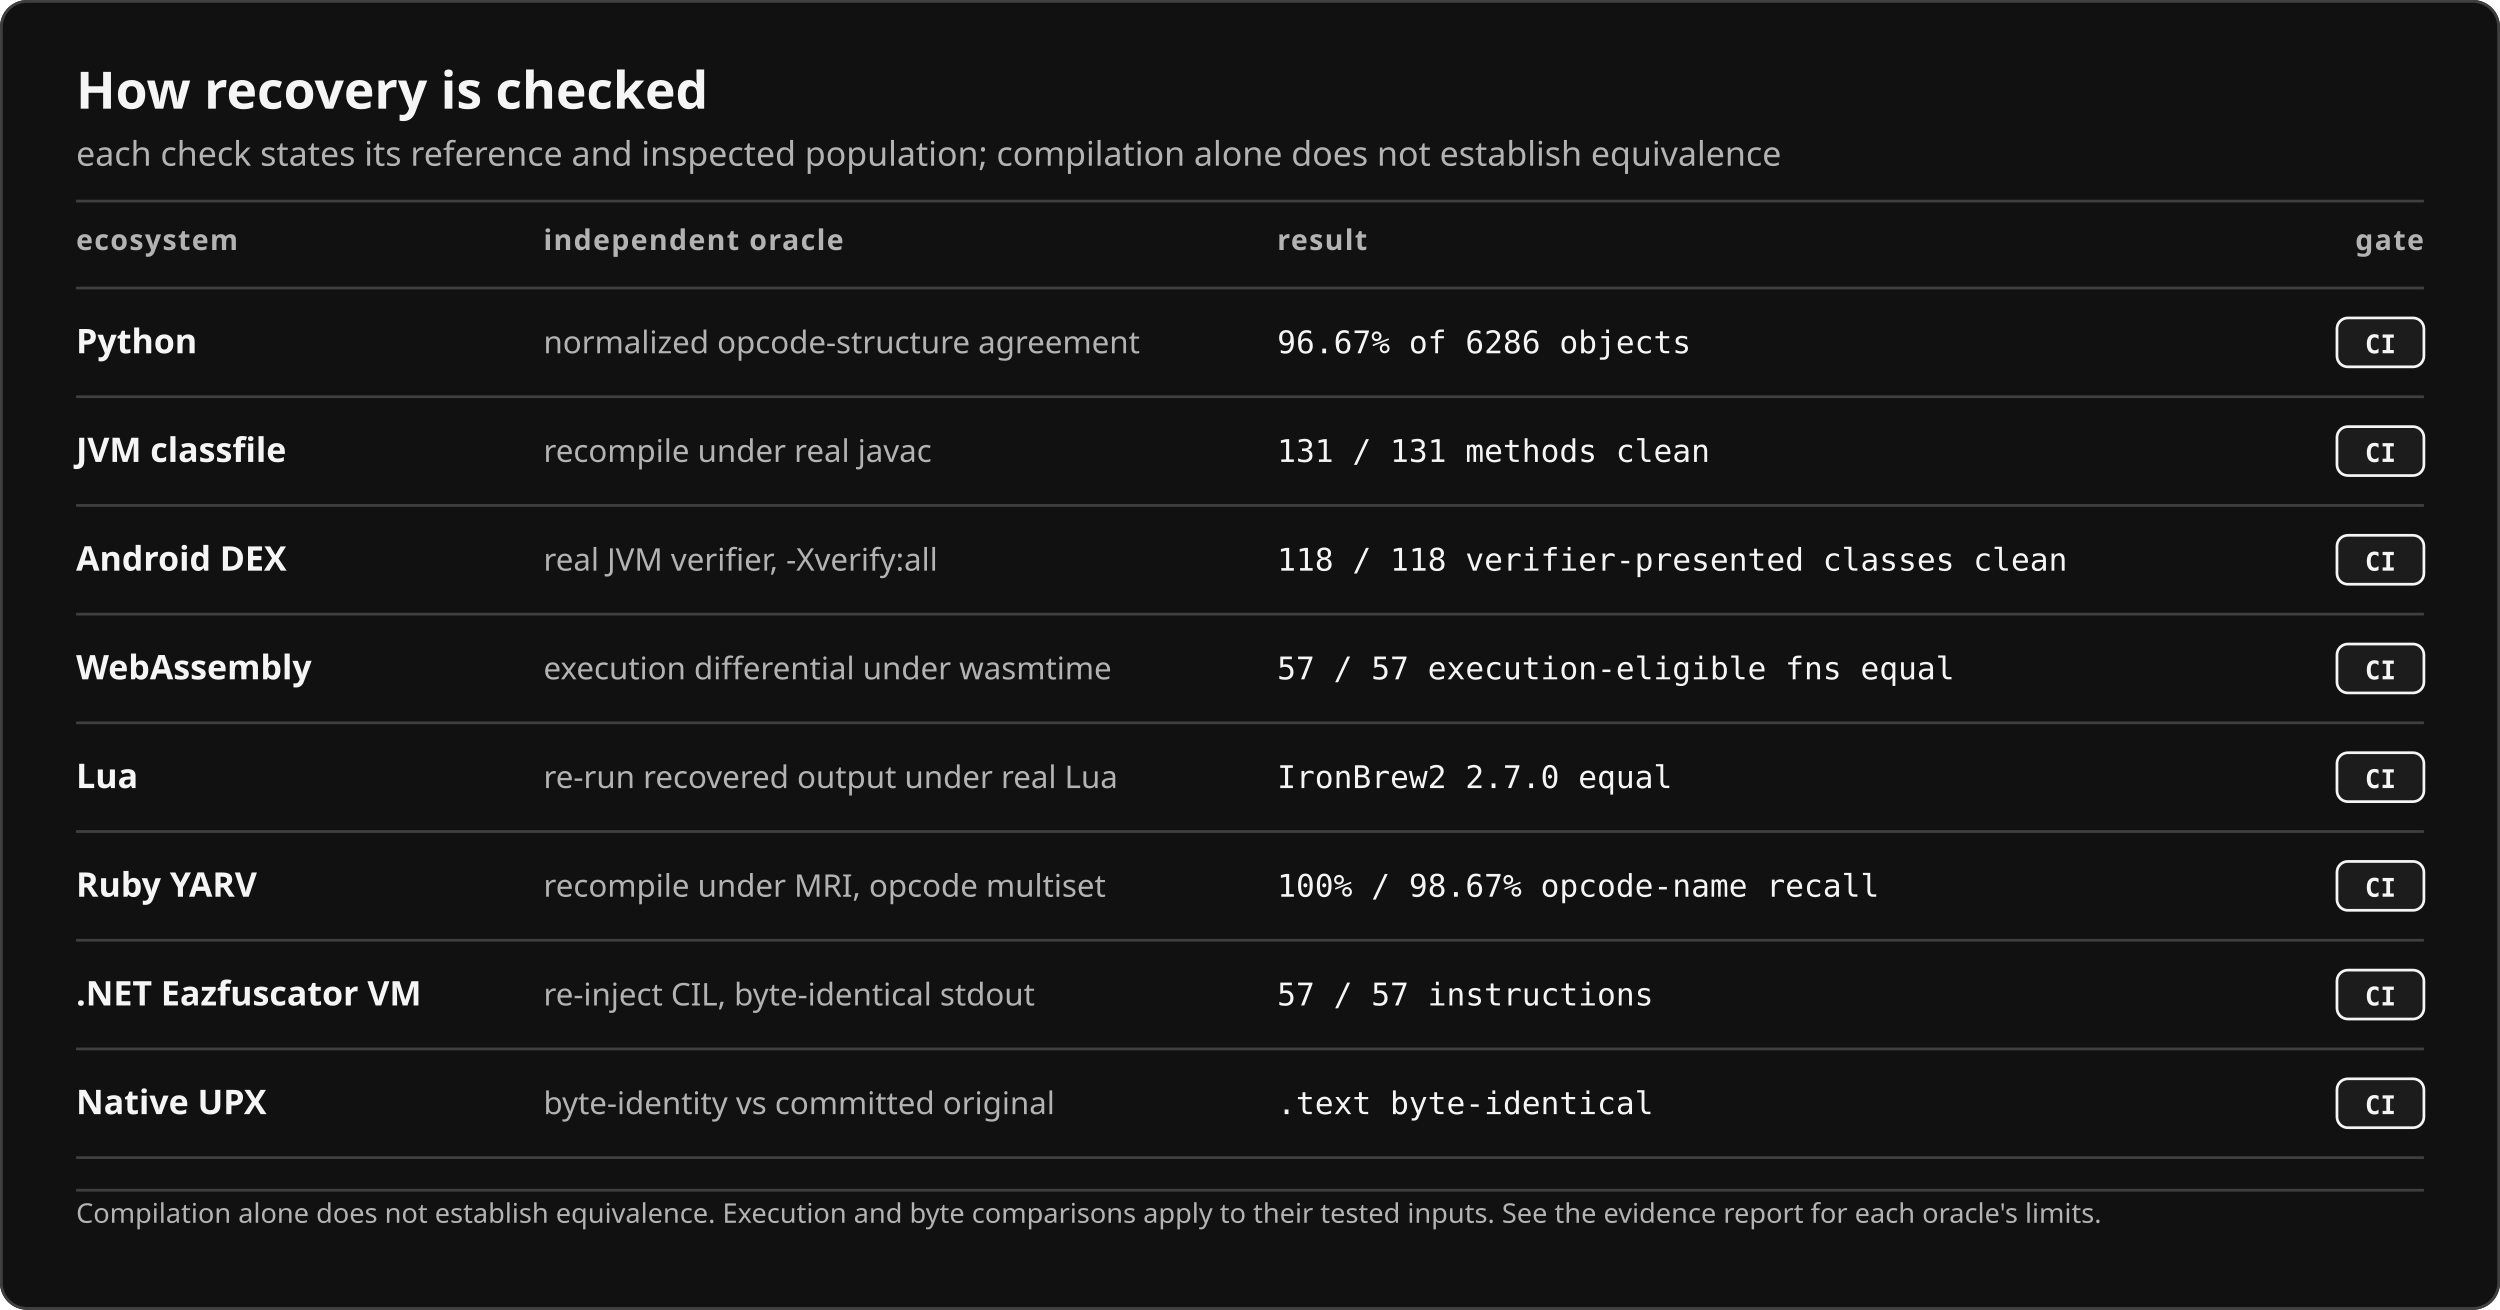
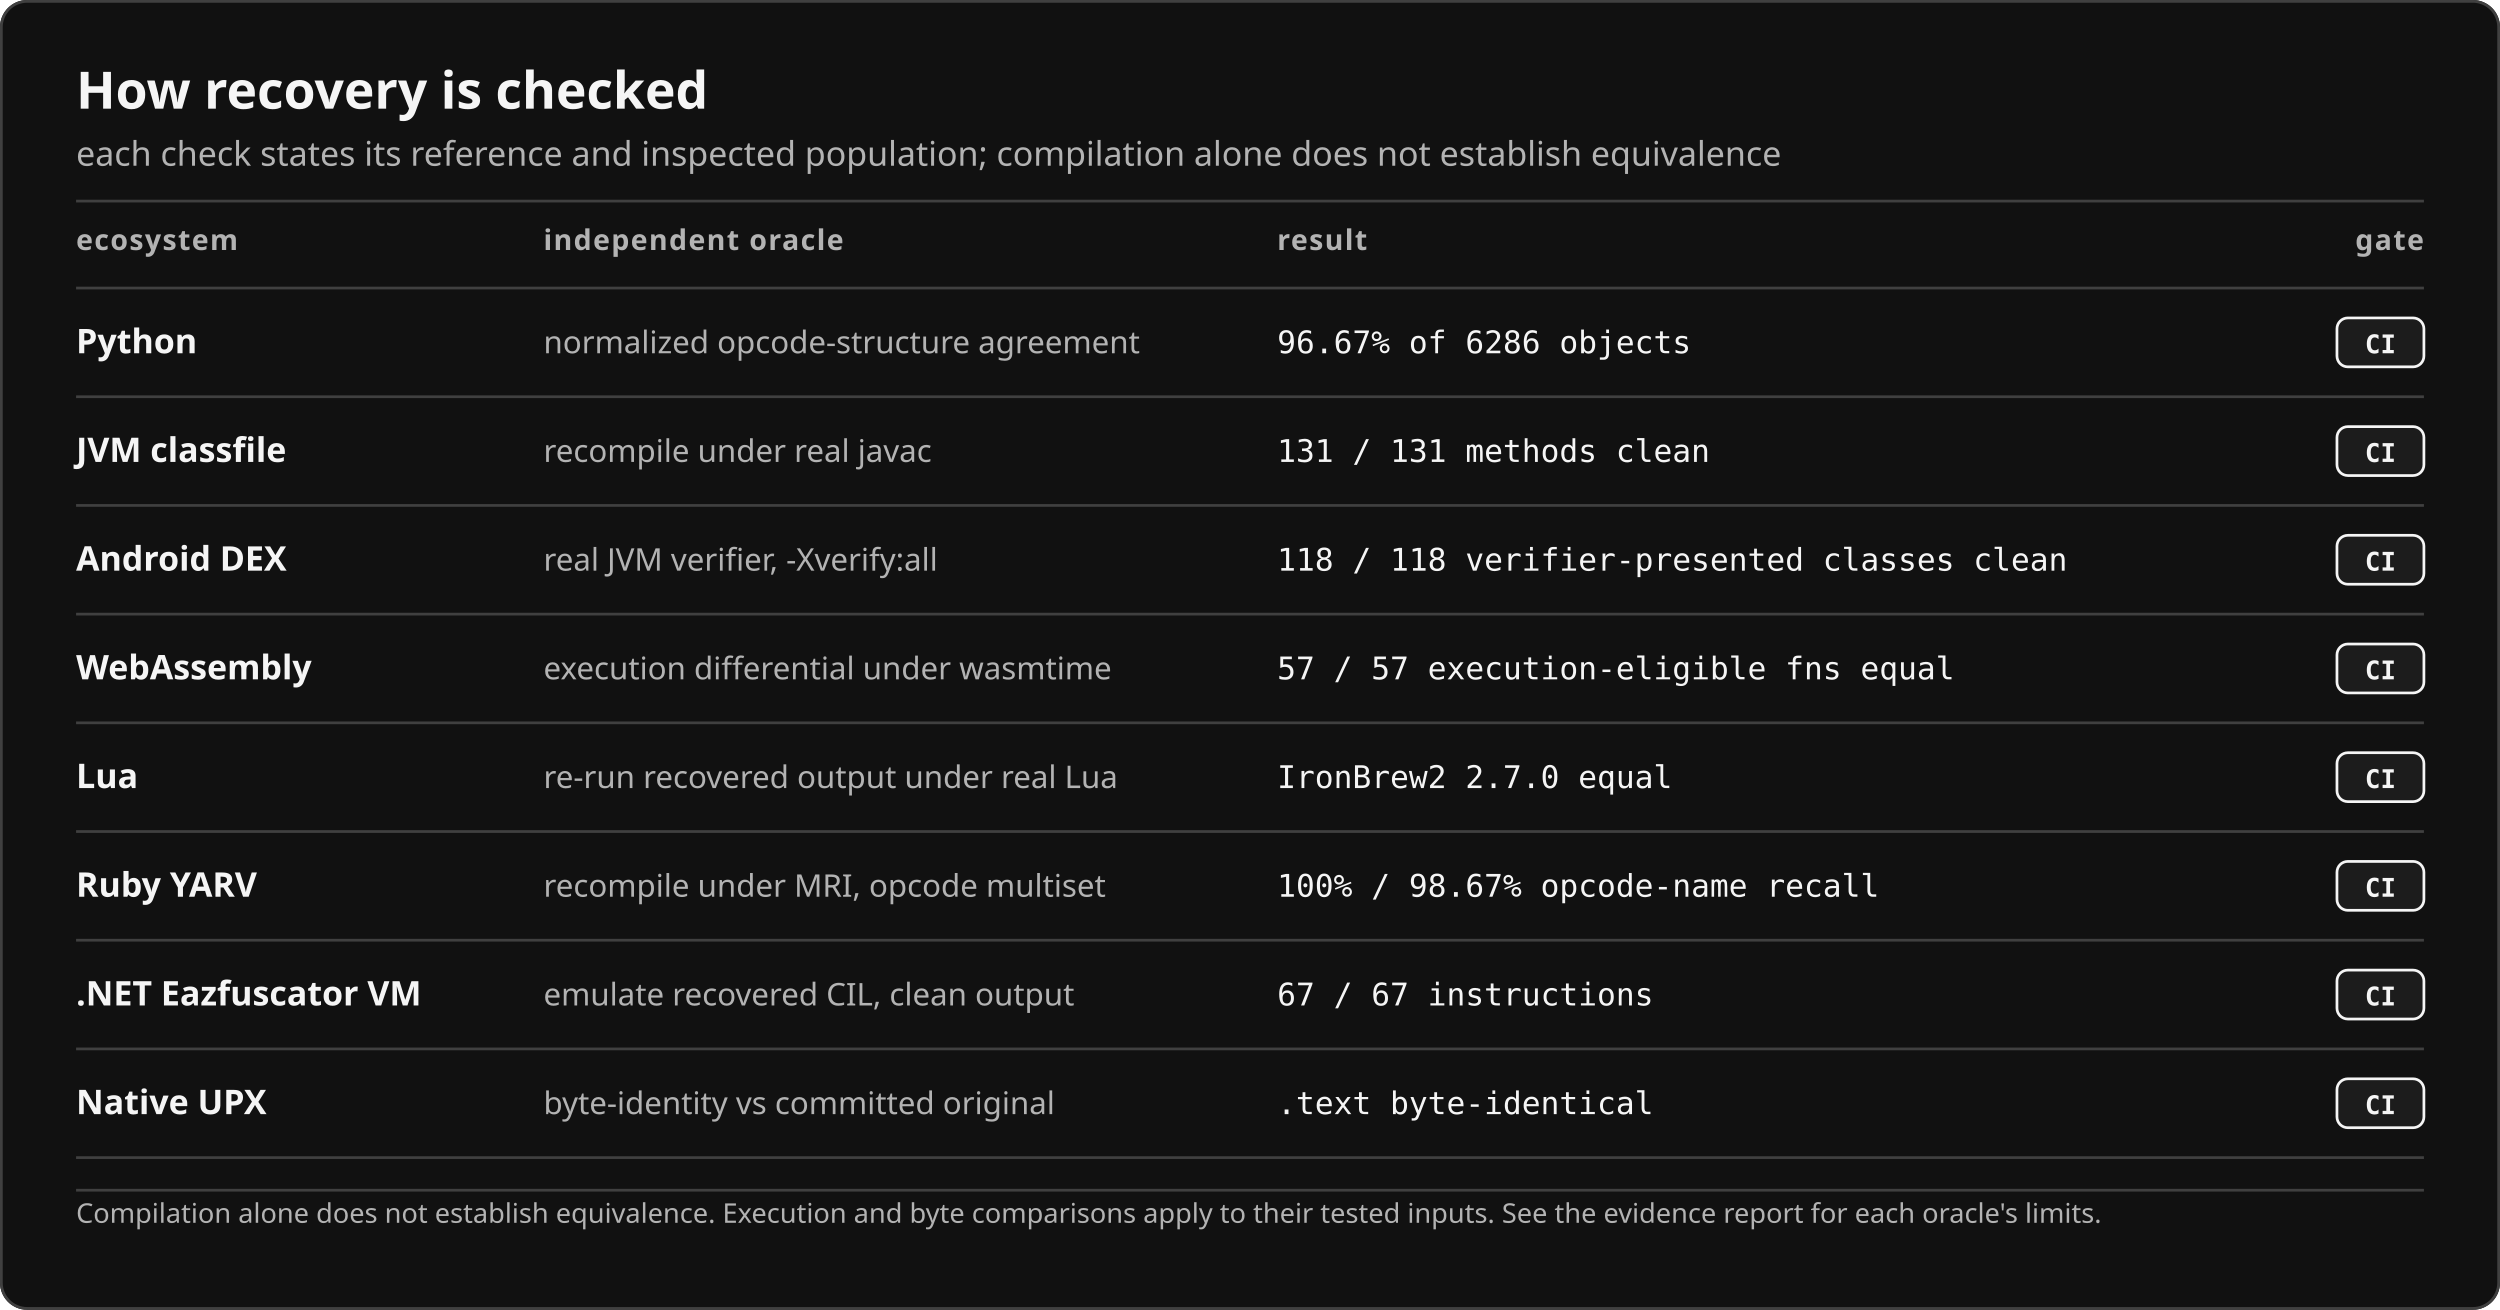
<svg xmlns="http://www.w3.org/2000/svg" width="920" height="482" viewBox="0 0 920 482" font-family="'Manrope', sans-serif">
  <rect x="0" y="0" width="920" height="482" rx="10" fill="#111111" />
  <rect x="0.5" y="0.5" width="919" height="481" rx="9.5" fill="none" stroke="#404040" />
  <text x="28.00" y="40.00" font-size="19" fill="#F5F5F5" font-family="'Manrope', sans-serif" text-anchor="start" font-weight="600">How recovery is checked</text>
  <text x="28.00" y="61.00" font-size="12.5" fill="#B3B3B3" font-family="'Manrope', sans-serif" text-anchor="start" font-weight="400">each check states its reference and inspected population; compilation alone does not establish equivalence</text>
  <line x1="28.00" y1="74.00" x2="892.00" y2="74.00" stroke="#404040" stroke-width="1" />
  <text x="28.00" y="92.00" font-size="10.5" fill="#B3B3B3" font-family="'Manrope', sans-serif" text-anchor="start" font-weight="600" letter-spacing="0.5">ecosystem</text>
  <text x="200.00" y="92.00" font-size="10.5" fill="#B3B3B3" font-family="'Manrope', sans-serif" text-anchor="start" font-weight="600" letter-spacing="0.5">independent oracle</text>
  <text x="470.00" y="92.00" font-size="10.5" fill="#B3B3B3" font-family="'Manrope', sans-serif" text-anchor="start" font-weight="600" letter-spacing="0.5">result</text>
  <text x="892.00" y="92.00" font-size="10.5" fill="#B3B3B3" font-family="'Manrope', sans-serif" text-anchor="end" font-weight="600" letter-spacing="0.5">gate</text>
  <line x1="28.00" y1="106.00" x2="892.00" y2="106.00" stroke="#404040" stroke-width="1" />
  <text x="28.00" y="130.00" font-size="12.5" fill="#F5F5F5" font-family="'Manrope', sans-serif" text-anchor="start" font-weight="600">Python</text>
  <text x="200.00" y="130.00" font-size="11.5" fill="#B3B3B3" font-family="'Manrope', sans-serif" text-anchor="start" font-weight="400">normalized opcode-structure agreement</text>
  <text x="470.00" y="130.00" font-size="11.5" fill="#F5F5F5" font-family="'JetBrains Mono', monospace" text-anchor="start" font-weight="500">96.67% of 6286 objects</text>
  <rect x="860.00" y="117.00" width="32.00" height="18.00" rx="4.00" fill="#1C1C1C" stroke="#F5F5F5" stroke-width="1" />
  <text x="876.00" y="130.00" font-size="9.5" fill="#F5F5F5" font-family="'JetBrains Mono', monospace" text-anchor="middle" font-weight="600">CI</text>
  <line x1="28.00" y1="146.00" x2="892.00" y2="146.00" stroke="#404040" stroke-width="1" />
  <text x="28.00" y="170.00" font-size="12.5" fill="#F5F5F5" font-family="'Manrope', sans-serif" text-anchor="start" font-weight="600">JVM classfile</text>
  <text x="200.00" y="170.00" font-size="11.5" fill="#B3B3B3" font-family="'Manrope', sans-serif" text-anchor="start" font-weight="400">recompile under real javac</text>
  <text x="470.00" y="170.00" font-size="11.5" fill="#F5F5F5" font-family="'JetBrains Mono', monospace" text-anchor="start" font-weight="500">131 / 131 methods clean</text>
  <rect x="860.00" y="157.00" width="32.00" height="18.00" rx="4.00" fill="#1C1C1C" stroke="#F5F5F5" stroke-width="1" />
  <text x="876.00" y="170.00" font-size="9.5" fill="#F5F5F5" font-family="'JetBrains Mono', monospace" text-anchor="middle" font-weight="600">CI</text>
  <line x1="28.00" y1="186.00" x2="892.00" y2="186.00" stroke="#404040" stroke-width="1" />
  <text x="28.00" y="210.00" font-size="12.5" fill="#F5F5F5" font-family="'Manrope', sans-serif" text-anchor="start" font-weight="600">Android DEX</text>
  <text x="200.00" y="210.00" font-size="11.5" fill="#B3B3B3" font-family="'Manrope', sans-serif" text-anchor="start" font-weight="400">real JVM verifier, -Xverify:all</text>
  <text x="470.00" y="210.00" font-size="11.5" fill="#F5F5F5" font-family="'JetBrains Mono', monospace" text-anchor="start" font-weight="500">118 / 118 verifier-presented classes clean</text>
  <rect x="860.00" y="197.00" width="32.00" height="18.00" rx="4.00" fill="#1C1C1C" stroke="#F5F5F5" stroke-width="1" />
  <text x="876.00" y="210.00" font-size="9.5" fill="#F5F5F5" font-family="'JetBrains Mono', monospace" text-anchor="middle" font-weight="600">CI</text>
  <line x1="28.00" y1="226.00" x2="892.00" y2="226.00" stroke="#404040" stroke-width="1" />
  <text x="28.00" y="250.00" font-size="12.5" fill="#F5F5F5" font-family="'Manrope', sans-serif" text-anchor="start" font-weight="600">WebAssembly</text>
  <text x="200.00" y="250.00" font-size="11.5" fill="#B3B3B3" font-family="'Manrope', sans-serif" text-anchor="start" font-weight="400">execution differential under wasmtime</text>
  <text x="470.00" y="250.00" font-size="11.5" fill="#F5F5F5" font-family="'JetBrains Mono', monospace" text-anchor="start" font-weight="500">57 / 57 execution-eligible fns equal</text>
  <rect x="860.00" y="237.00" width="32.00" height="18.00" rx="4.00" fill="#1C1C1C" stroke="#F5F5F5" stroke-width="1" />
  <text x="876.00" y="250.00" font-size="9.5" fill="#F5F5F5" font-family="'JetBrains Mono', monospace" text-anchor="middle" font-weight="600">CI</text>
  <line x1="28.00" y1="266.00" x2="892.00" y2="266.00" stroke="#404040" stroke-width="1" />
  <text x="28.00" y="290.00" font-size="12.5" fill="#F5F5F5" font-family="'Manrope', sans-serif" text-anchor="start" font-weight="600">Lua</text>
  <text x="200.00" y="290.00" font-size="11.5" fill="#B3B3B3" font-family="'Manrope', sans-serif" text-anchor="start" font-weight="400">re-run recovered output under real Lua</text>
  <text x="470.00" y="290.00" font-size="11.5" fill="#F5F5F5" font-family="'JetBrains Mono', monospace" text-anchor="start" font-weight="500">IronBrew2 2.7.0 equal</text>
  <rect x="860.00" y="277.00" width="32.00" height="18.00" rx="4.00" fill="#1C1C1C" stroke="#F5F5F5" stroke-width="1" />
  <text x="876.00" y="290.00" font-size="9.5" fill="#F5F5F5" font-family="'JetBrains Mono', monospace" text-anchor="middle" font-weight="600">CI</text>
  <line x1="28.00" y1="306.00" x2="892.00" y2="306.00" stroke="#404040" stroke-width="1" />
  <text x="28.00" y="330.00" font-size="12.5" fill="#F5F5F5" font-family="'Manrope', sans-serif" text-anchor="start" font-weight="600">Ruby YARV</text>
  <text x="200.00" y="330.00" font-size="11.5" fill="#B3B3B3" font-family="'Manrope', sans-serif" text-anchor="start" font-weight="400">recompile under MRI, opcode multiset</text>
  <text x="470.00" y="330.00" font-size="11.5" fill="#F5F5F5" font-family="'JetBrains Mono', monospace" text-anchor="start" font-weight="500">100% / 98.67% opcode-name recall</text>
  <rect x="860.00" y="317.00" width="32.00" height="18.00" rx="4.00" fill="#1C1C1C" stroke="#F5F5F5" stroke-width="1" />
  <text x="876.00" y="330.00" font-size="9.5" fill="#F5F5F5" font-family="'JetBrains Mono', monospace" text-anchor="middle" font-weight="600">CI</text>
  <line x1="28.00" y1="346.00" x2="892.00" y2="346.00" stroke="#404040" stroke-width="1" />
  <text x="28.00" y="370.00" font-size="12.5" fill="#F5F5F5" font-family="'Manrope', sans-serif" text-anchor="start" font-weight="600">.NET Eazfuscator VM</text>
-   <text x="200.00" y="370.00" font-size="11.5" fill="#B3B3B3" font-family="'Manrope', sans-serif" text-anchor="start" font-weight="400">re-inject CIL, byte-identical stdout</text>
-   <text x="470.00" y="370.00" font-size="11.5" fill="#F5F5F5" font-family="'JetBrains Mono', monospace" text-anchor="start" font-weight="500">57 / 57 instructions</text>
+   <text x="200.00" y="370.00" font-size="11.5" fill="#B3B3B3" font-family="'Manrope', sans-serif" text-anchor="start" font-weight="400">emulate recovered CIL, clean output</text>
+   <text x="470.00" y="370.00" font-size="11.5" fill="#F5F5F5" font-family="'JetBrains Mono', monospace" text-anchor="start" font-weight="500">67 / 67 instructions</text>
  <rect x="860.00" y="357.00" width="32.00" height="18.00" rx="4.00" fill="#1C1C1C" stroke="#F5F5F5" stroke-width="1" />
  <text x="876.00" y="370.00" font-size="9.5" fill="#F5F5F5" font-family="'JetBrains Mono', monospace" text-anchor="middle" font-weight="600">CI</text>
  <line x1="28.00" y1="386.00" x2="892.00" y2="386.00" stroke="#404040" stroke-width="1" />
  <text x="28.00" y="410.00" font-size="12.5" fill="#F5F5F5" font-family="'Manrope', sans-serif" text-anchor="start" font-weight="600">Native UPX</text>
  <text x="200.00" y="410.00" font-size="11.5" fill="#B3B3B3" font-family="'Manrope', sans-serif" text-anchor="start" font-weight="400">byte-identity vs committed original</text>
  <text x="470.00" y="410.00" font-size="11.5" fill="#F5F5F5" font-family="'JetBrains Mono', monospace" text-anchor="start" font-weight="500">.text byte-identical</text>
  <rect x="860.00" y="397.00" width="32.00" height="18.00" rx="4.00" fill="#1C1C1C" stroke="#F5F5F5" stroke-width="1" />
  <text x="876.00" y="410.00" font-size="9.5" fill="#F5F5F5" font-family="'JetBrains Mono', monospace" text-anchor="middle" font-weight="600">CI</text>
  <line x1="28.00" y1="426.00" x2="892.00" y2="426.00" stroke="#404040" stroke-width="1" />
  <line x1="28.00" y1="438.00" x2="892.00" y2="438.00" stroke="#404040" stroke-width="1" />
  <text x="28.00" y="450.00" font-size="10" fill="#B3B3B3" font-family="'Manrope', sans-serif" text-anchor="start" font-weight="400">Compilation alone does not establish equivalence. Execution and byte comparisons apply to their tested inputs. See the evidence report for each oracle's limits.</text>
</svg>
